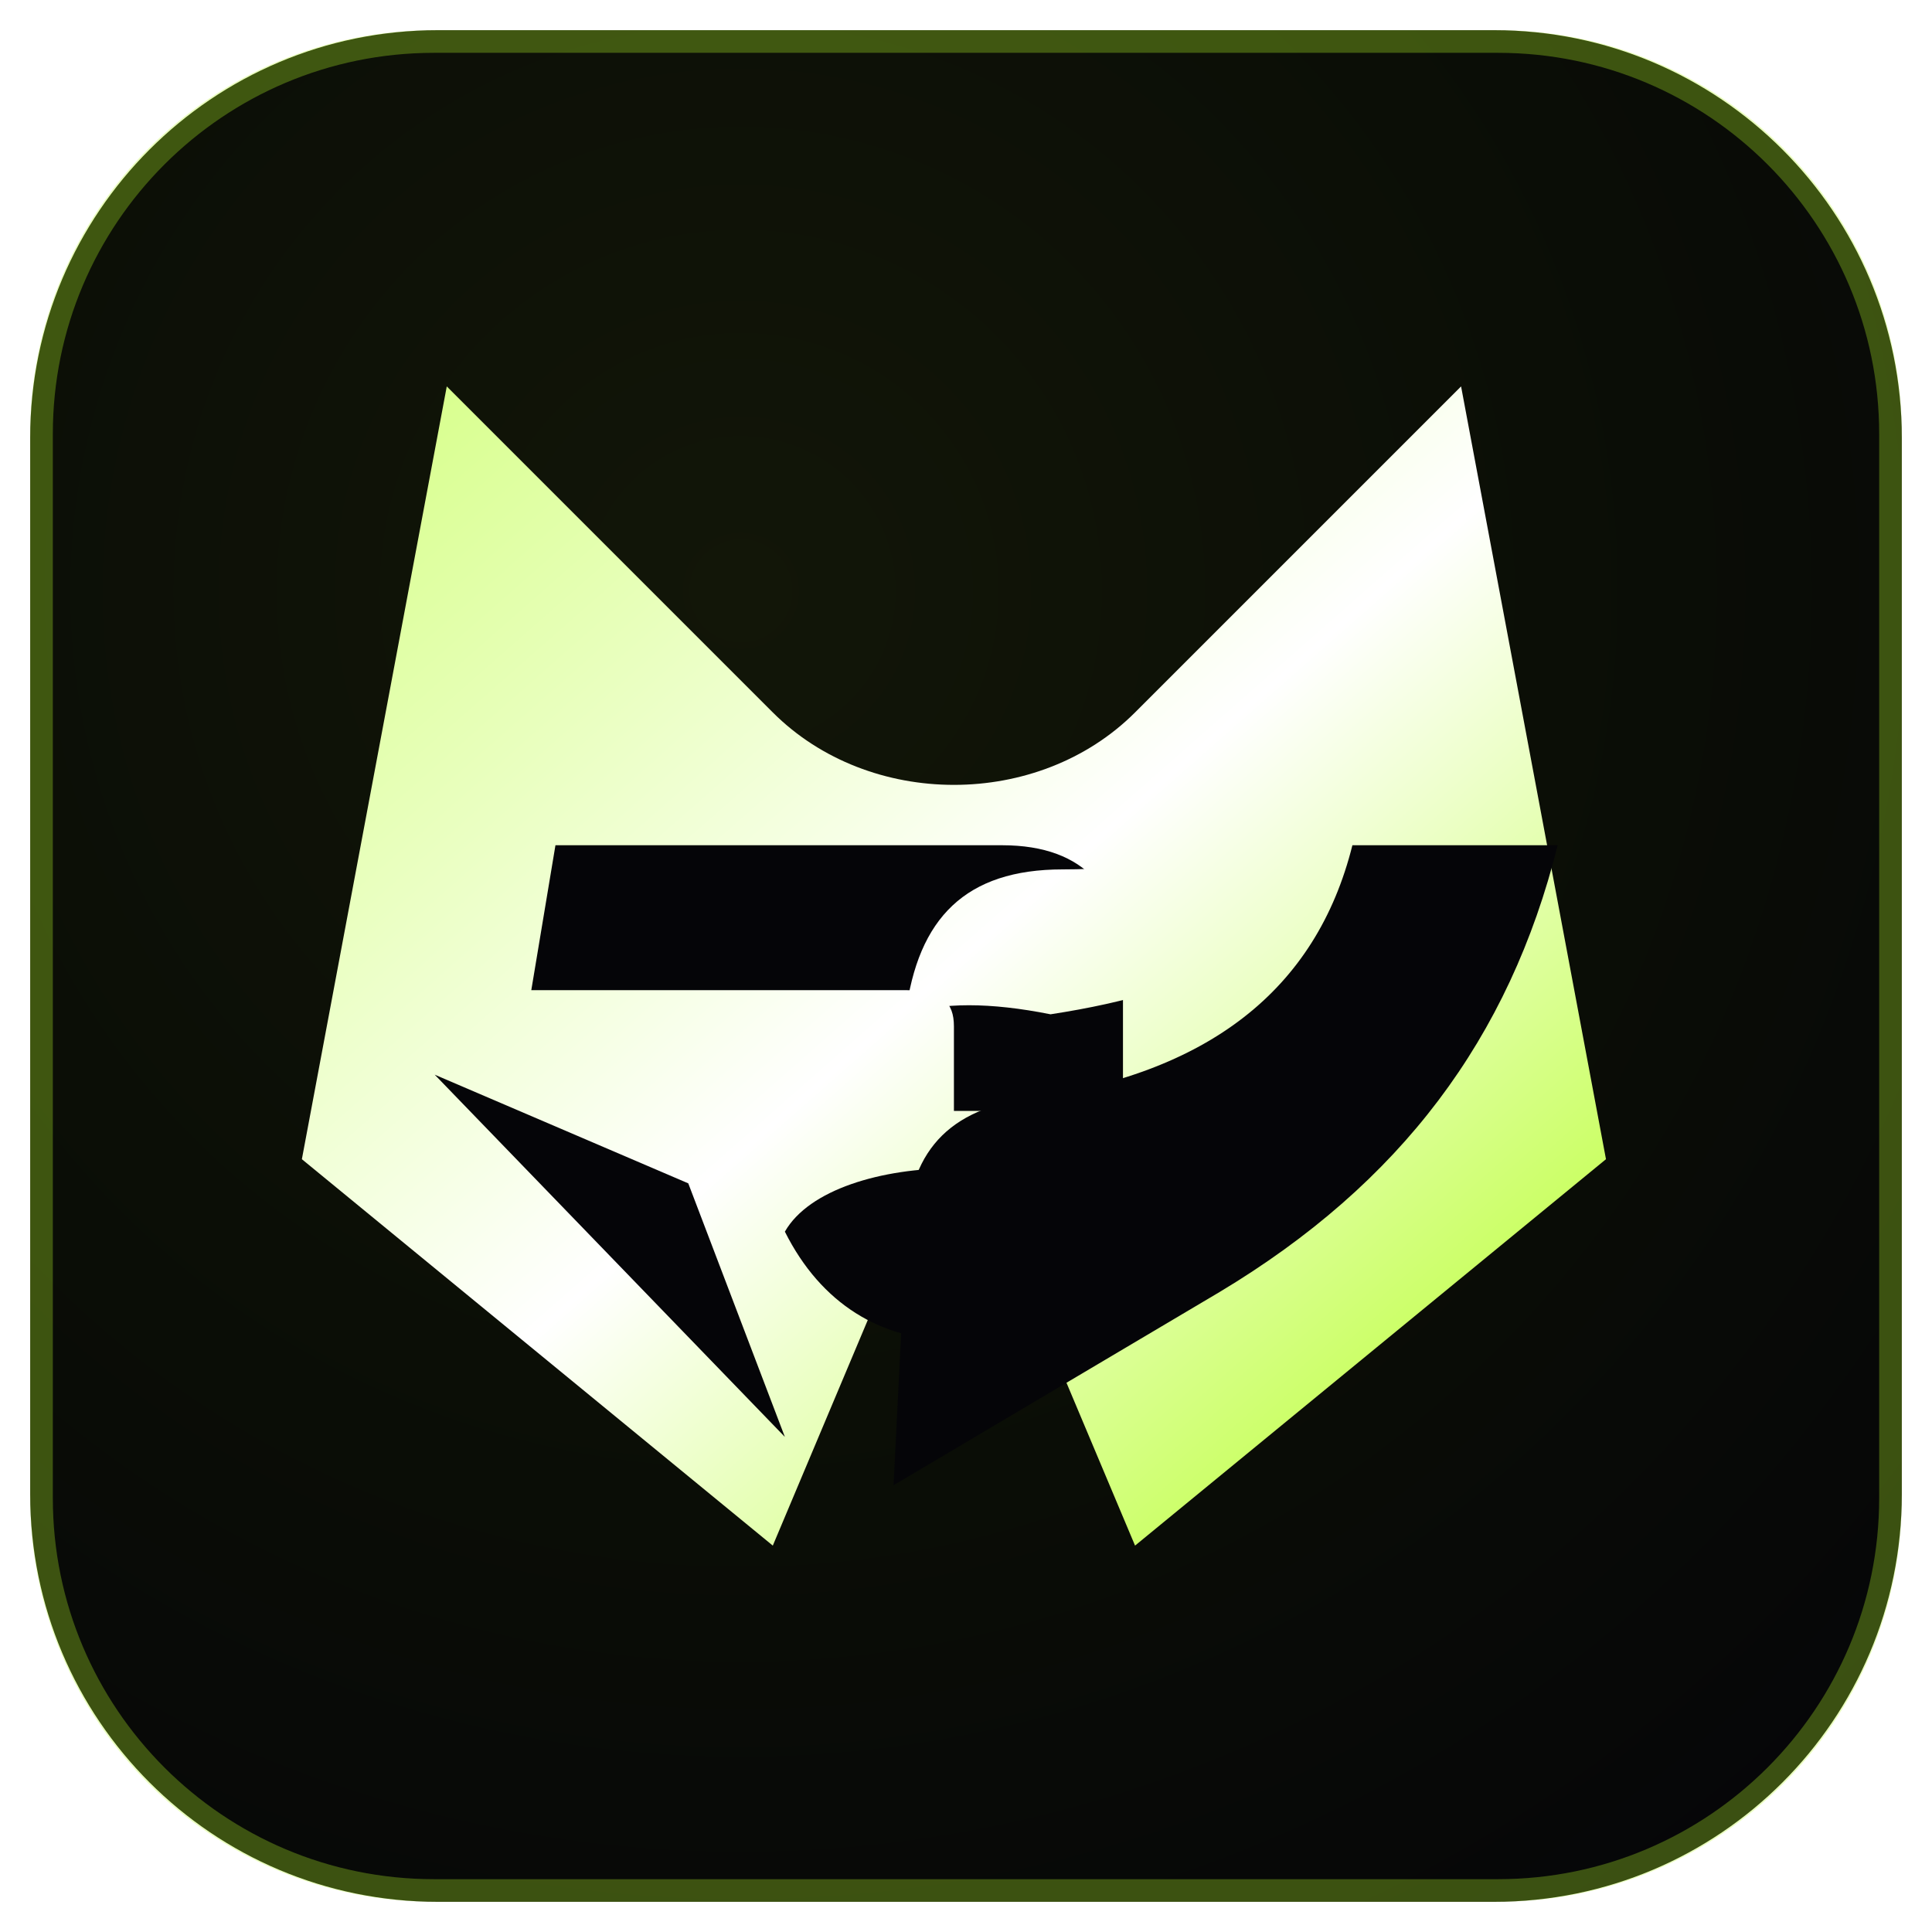
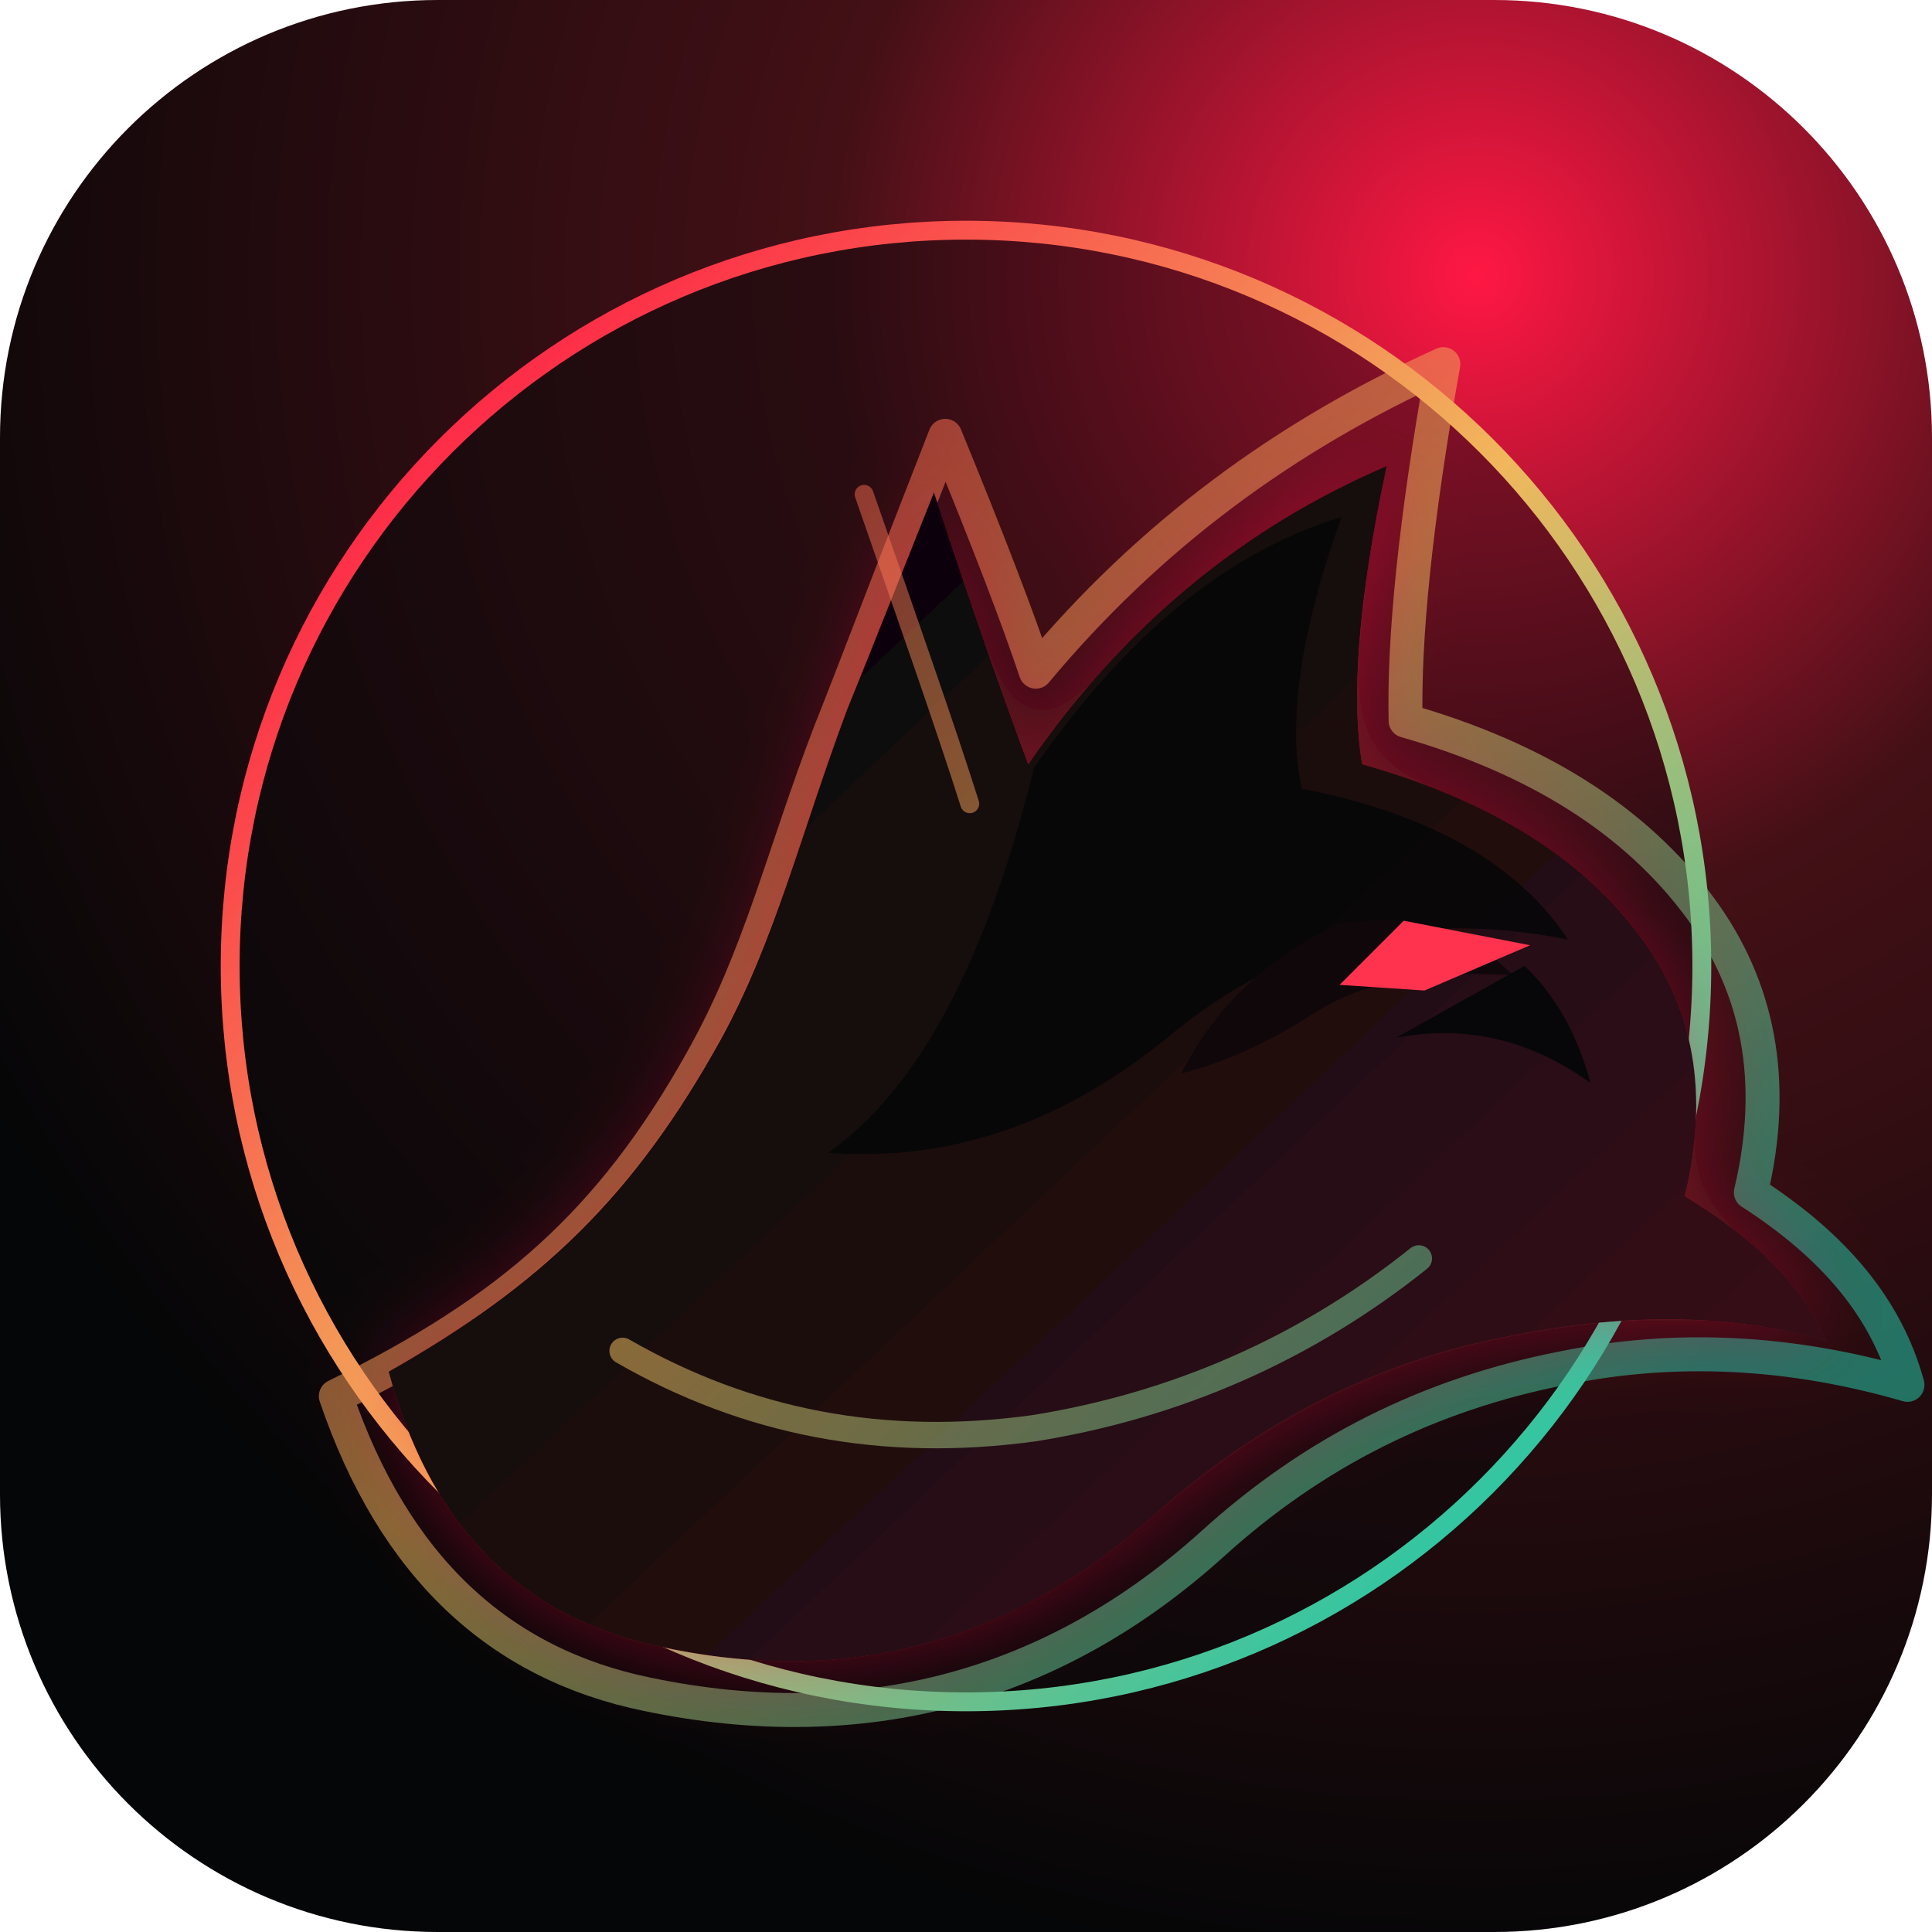
- <svg xmlns="http://www.w3.org/2000/svg" width="128" height="128" viewBox="0 0 128 128" role="img" aria-label="Fenrir">
+ <svg xmlns="http://www.w3.org/2000/svg" width="1024" height="1024" viewBox="0 0 1024 1024" fill="none">
  <defs>
-     <linearGradient id="lime" x1="20" y1="16" x2="108" y2="116" gradientUnits="userSpaceOnUse">
-       <stop offset="0" stop-color="#d7ff8a" />
-       <stop offset=".5" stop-color="#ffffff" />
-       <stop offset="1" stop-color="#b7ff2a" />
+     <radialGradient id="bg" cx="0" cy="0" r="1" gradientUnits="userSpaceOnUse" gradientTransform="translate(780 146) rotate(132) scale(900)">
+       <stop stop-color="#FF1744" />
+       <stop offset="0.38" stop-color="#431016" />
+       <stop offset="1" stop-color="#050607" />
+     </radialGradient>
+     <linearGradient id="fur" x1="218" y1="168" x2="820" y2="806" gradientUnits="userSpaceOnUse">
+       <stop stop-color="#040506" />
+       <stop offset="0.46" stop-color="#14070B" />
+       <stop offset="1" stop-color="#351119" />
    </linearGradient>
-     <radialGradient id="bg" cx="38%" cy="30%" r="90%">
-       <stop offset="0" stop-color="#121608" />
-       <stop offset=".55" stop-color="#0a0d06" />
-       <stop offset="1" stop-color="#050508" />
-     </radialGradient>
+     <linearGradient id="edge" x1="220" y1="162" x2="830" y2="800" gradientUnits="userSpaceOnUse">
+       <stop stop-color="#FF1744" />
+       <stop offset="0.52" stop-color="#F1B75C" />
+       <stop offset="1" stop-color="#22C7A8" />
+     </linearGradient>
+     <filter id="shadow" x="-20%" y="-20%" width="140%" height="150%" color-interpolation-filters="sRGB">
+       <feDropShadow dx="0" dy="50" stdDeviation="42" flood-color="#000000" flood-opacity="0.68" />
+       <feDropShadow dx="0" dy="0" stdDeviation="22" flood-color="#FF1744" flood-opacity="0.36" />
+     </filter>
  </defs>
-   <rect x="2" y="2" width="124" height="124" rx="27" fill="url(#bg)" />
-   <rect x="2.75" y="2.75" width="122.5" height="122.5" rx="26" fill="none" stroke="#b7ff2a" stroke-opacity="0.30" stroke-width="1.5" />
-   <g transform="translate(64 64) scale(0.80) translate(-65 -66)">
-     <path fill="url(#lime)" d="M22 18l27 27c8 8 22 8 30 0l27-27 12 64-39 32-8-19c-2-4-12-4-14 0l-8 19-39-32 12-64Z" />
-     <path fill="#050508" d="M31 56h37c7 0 10 4 10 10v12H64v-7c0-2-1-3-4-3H29l2-12Z" />
-     <path fill="#050508" d="M42 84L21 75l29 30-8-21Z" />
-     <path fill="#050508" d="M97 56c-3 12-12 19-27 21-7 1-10 5-10 12l-1 20 27-16c15-9 24-21 28-37H97Z" />
-     <path fill="url(#lime)" d="M72 70c13-2 20-6 25-16-10 3-18 4-24 4-8 0-12 4-13 12 3-1 7-1 12 0Z" />
-     <path fill="#050508" d="M50 88c4-7 24-7 28 0-3 6-8 9-14 9s-11-3-14-9Z" />
-   </g>
+   <rect width="1024" height="1024" rx="232" fill="url(#bg)" />
+   <circle cx="512" cy="512" r="390" fill="#07090B" fill-opacity="0.42" stroke="url(#edge)" stroke-width="10" />
+   <path d="M178 740c92-45 146-92 194-178 31-55 43-109 68-174 12-30 32-83 61-157 23 56 39 98 48 125 60-72 132-125 216-163-15 84-21 146-20 189 70 20 122 53 156 99 31 42 41 92 27 151 45 29 72 62 83 102-62-18-123-21-182-9-72 14-133 45-186 93-84 76-185 104-300 80-78-16-134-67-165-158Z" stroke="url(#edge)" stroke-width="18" stroke-linejoin="round" opacity="0.55" />
+   <path d="M206 727c81-46 130-93 176-176 29-53 42-108 67-175 11-27 26-65 46-115 21 64 38 112 50 144 51-74 115-126 190-158-15 70-19 123-13 158 67 19 116 49 147 91 29 38 37 84 24 138 38 23 63 48 75 77-46-14-102-16-167-3-70 13-133 45-188 94-80 72-171 94-275 68-67-18-111-65-132-143Z" fill="url(#fur)" filter="url(#shadow)" />
+   <path d="M548 407c50-72 104-115 163-133-21 59-29 107-21 144 67 13 115 40 141 80-80-16-150 0-211 51-56 46-116 67-181 62 48-34 84-102 109-204Z" fill="#050607" opacity="0.86" />
+   <path d="M709 490c39-7 69 3 93 27-45-3-80 3-107 21-22 14-45 25-69 31 18-35 45-61 83-79Z" fill="#10070B" />
+   <path d="M744 488l67 13-56 24-45-3 34-34Z" fill="#FF334E" />
+   <path d="M808 512c16 15 28 36 35 62-32-23-66-31-103-24l68-38Z" fill="#040506" opacity="0.92" />
+   <path d="M330 716c66 38 138 52 218 41 75-12 144-42 204-90" stroke="url(#edge)" stroke-width="14" stroke-linecap="round" opacity="0.54" />
+   <path d="M458 262c24 69 43 123 56 164" stroke="url(#edge)" stroke-width="10" stroke-linecap="round" opacity="0.5" />
</svg>
